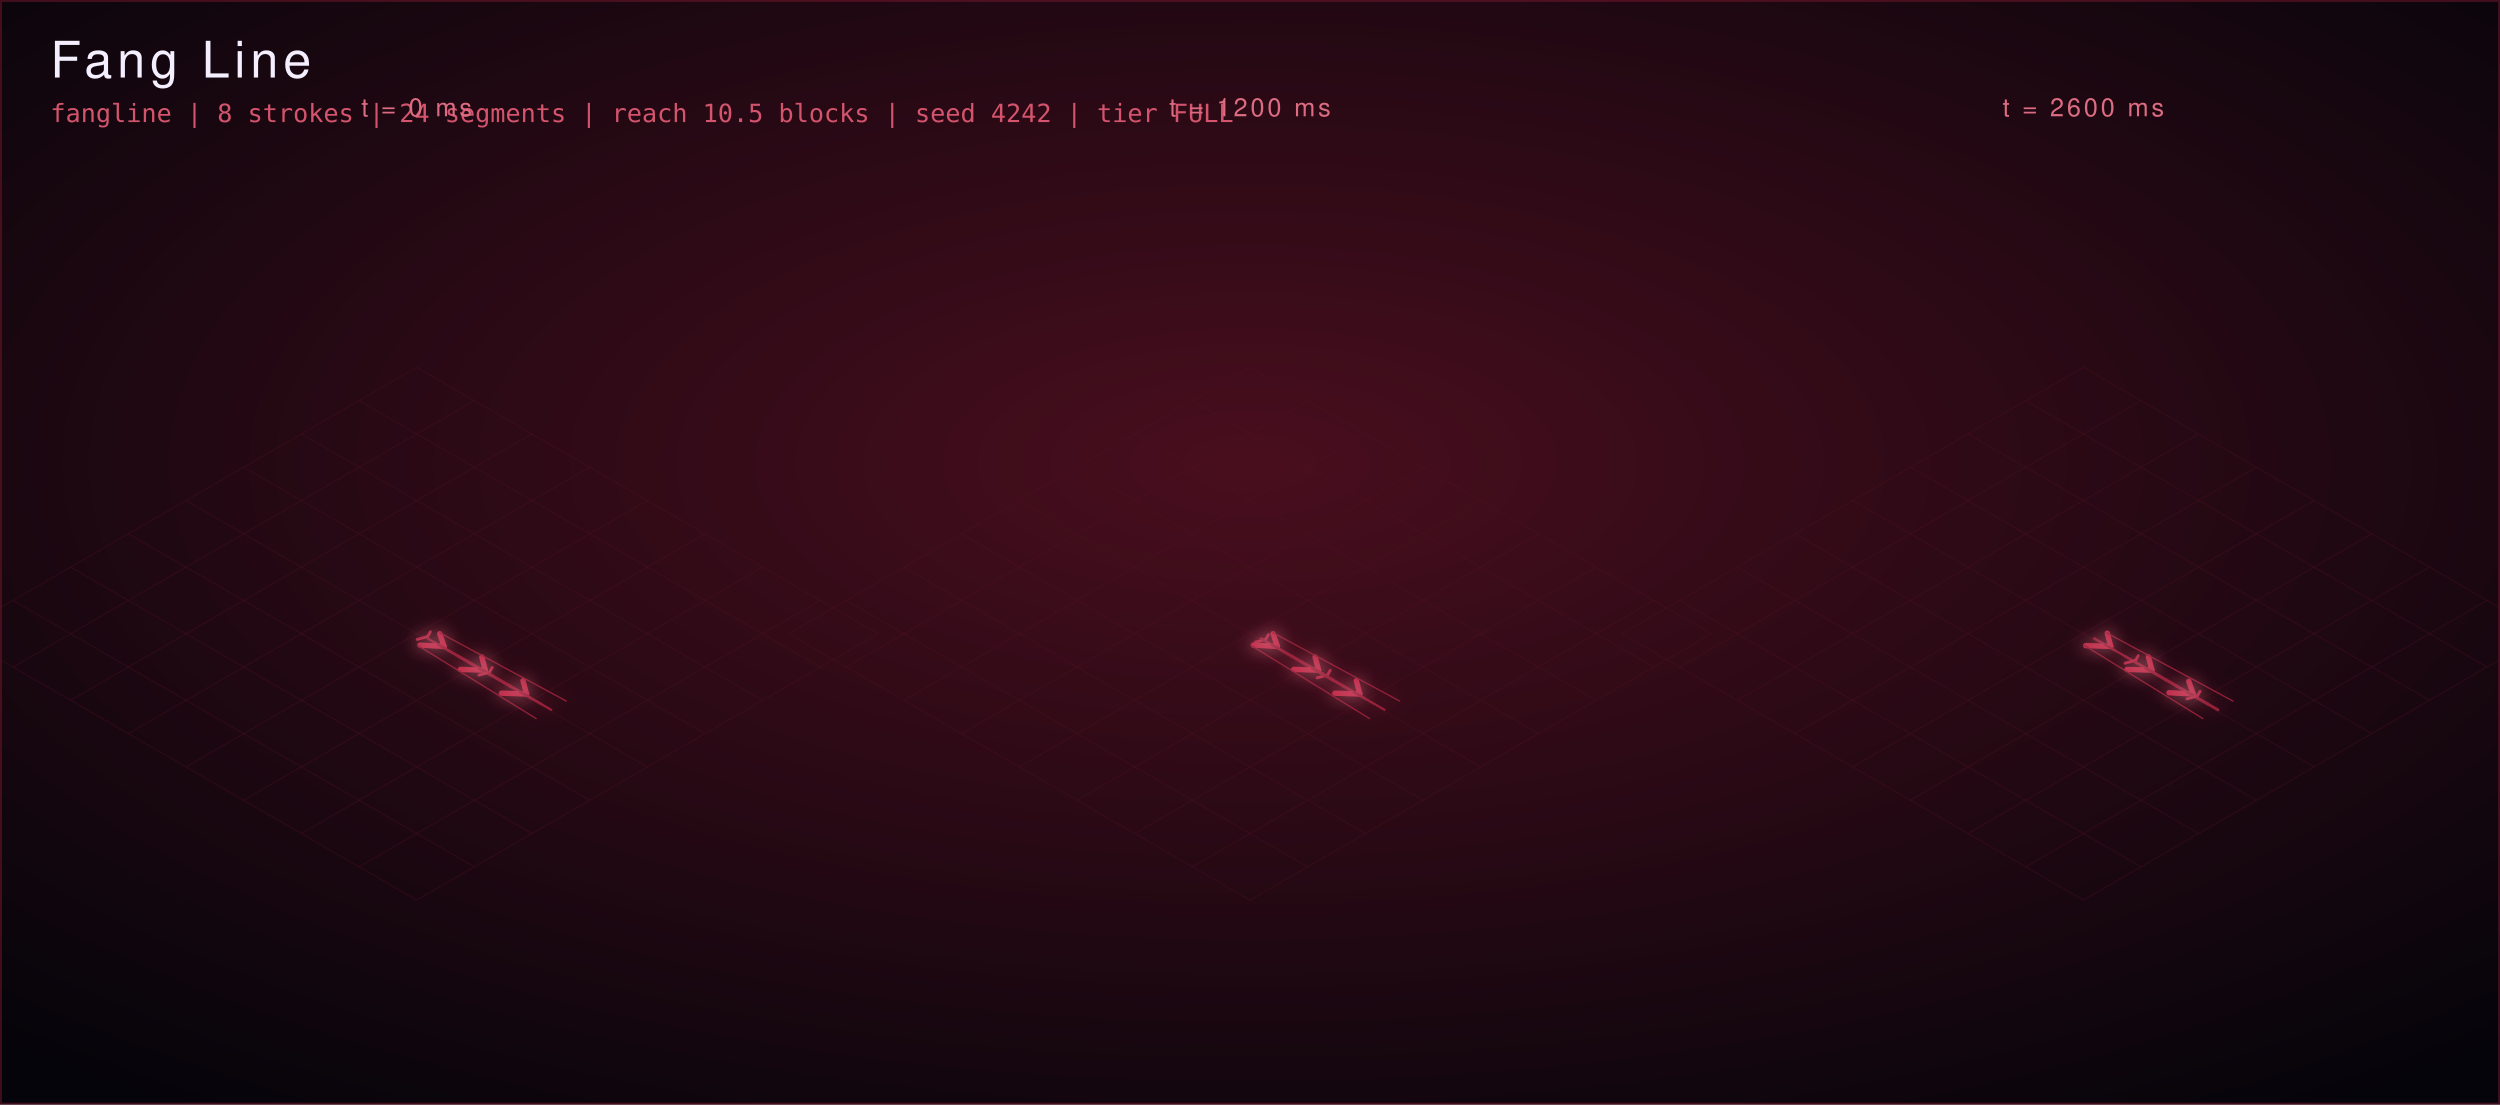
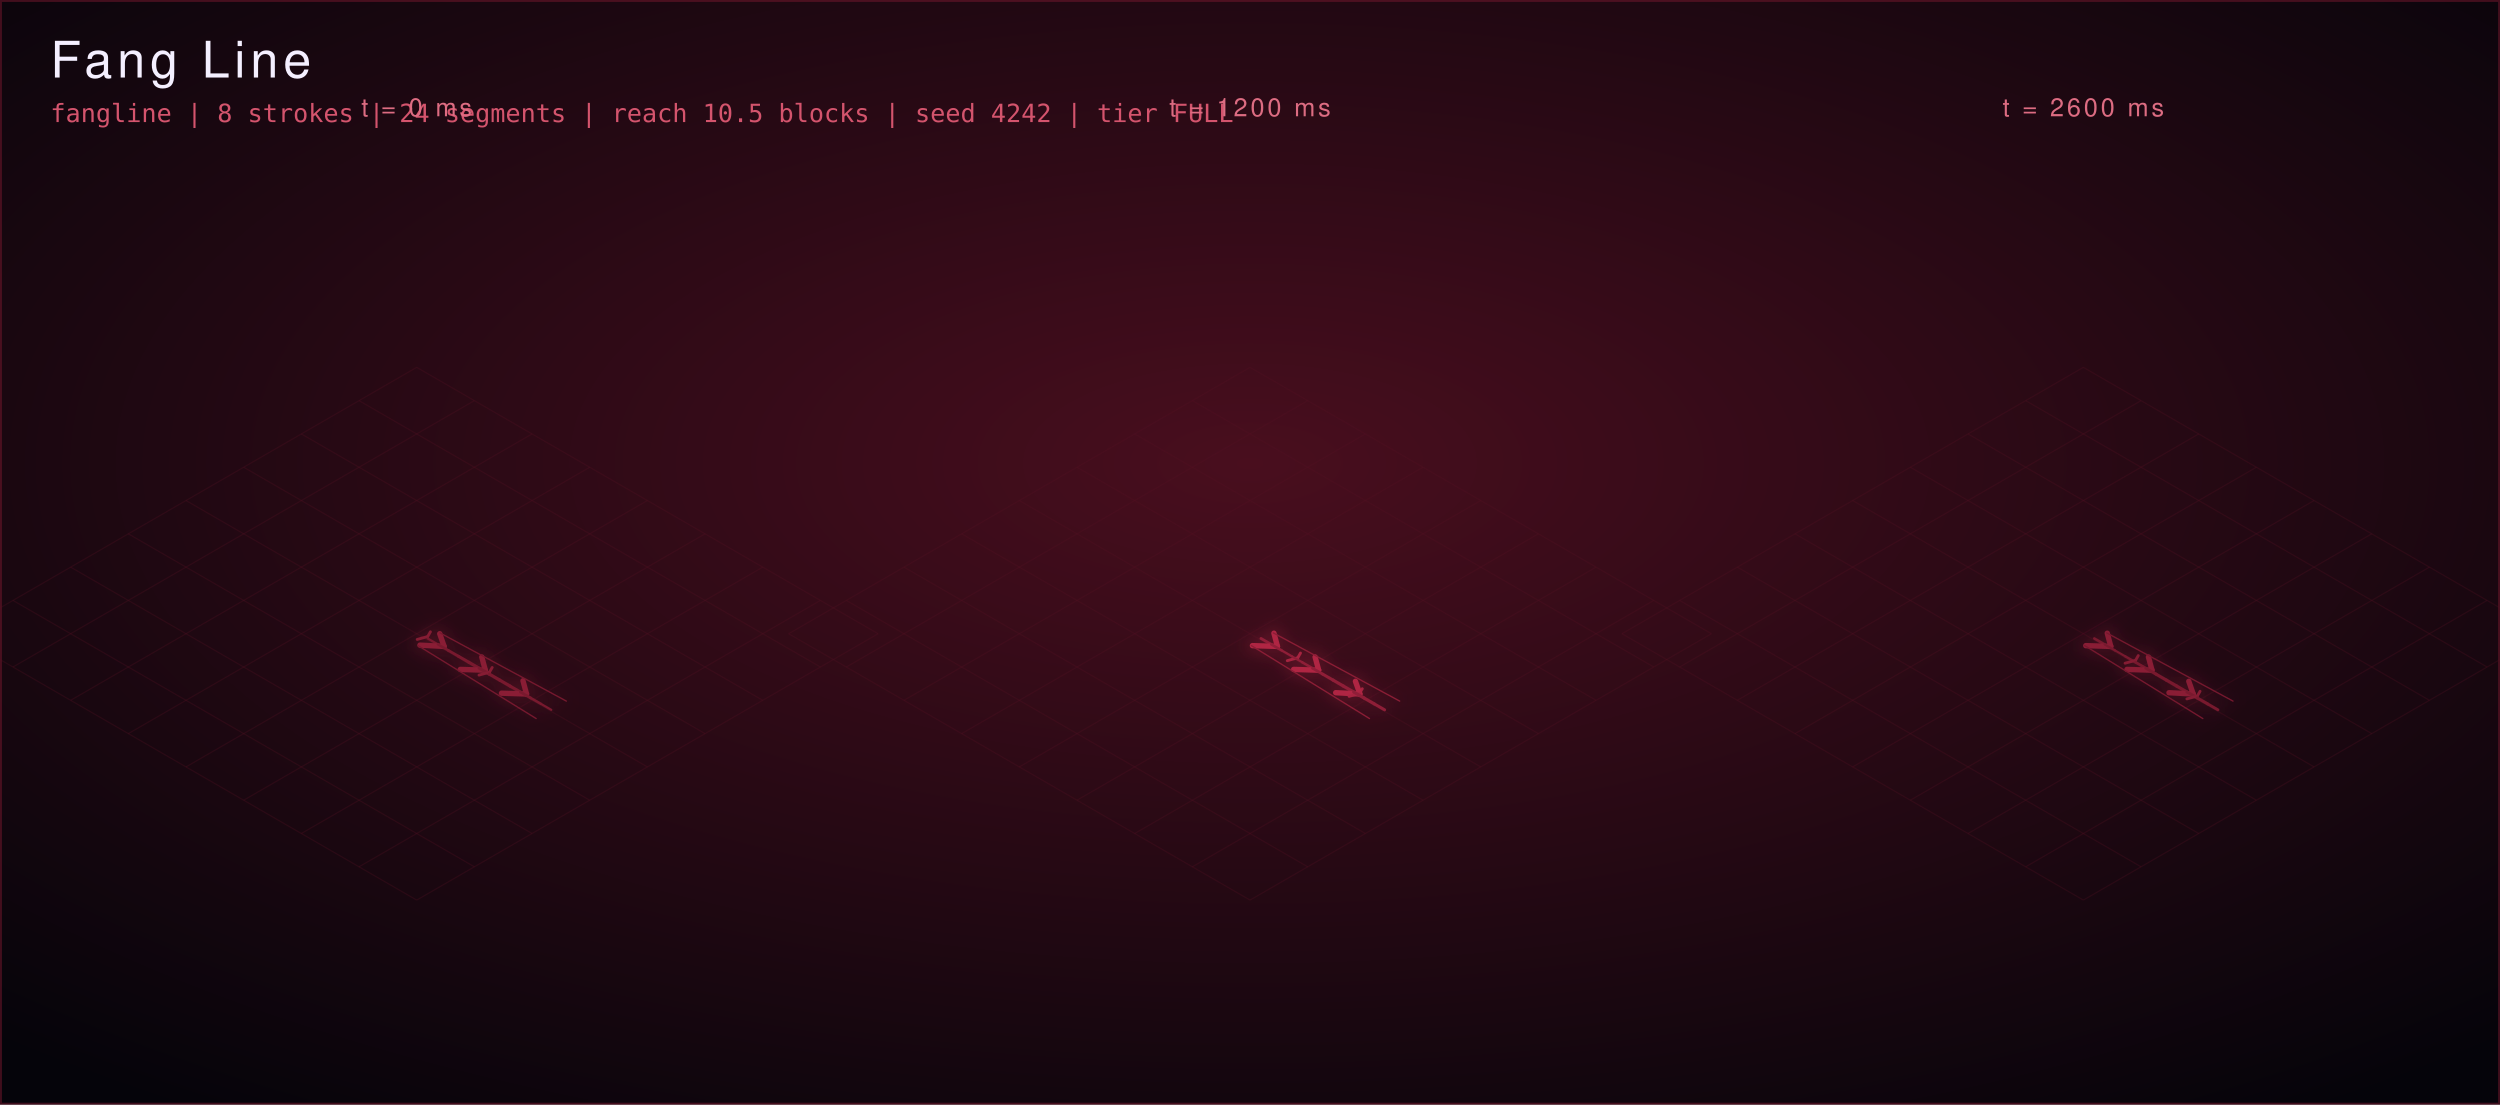
<svg xmlns="http://www.w3.org/2000/svg" width="1290" height="570" viewBox="0 0 1290 570" role="img" aria-label="Fang Line authored mesh preview">
  <defs>
    <filter id="soft" x="-25%" y="-25%" width="150%" height="150%">
      <feGaussianBlur stdDeviation="4.2" />
    </filter>
    <radialGradient id="void" cx="50%" cy="42%" r="72%">
      <stop offset="0%" stop-color="#490e1e" />
      <stop offset="100%" stop-color="#05040a" />
    </radialGradient>
  </defs>
  <rect width="1290" height="570" fill="url(#void)" />
  <rect x="0.5" y="0.5" width="1289" height="569" fill="none" stroke="#7a192f" stroke-opacity="0.5" />
  <text x="26" y="40" fill="#f4efff" font-size="26" letter-spacing="2.5" font-family="Segoe UI,Helvetica,Arial,sans-serif">Fang Line</text>
  <text x="26" y="63" fill="#d4546d" font-size="13" font-family="Consolas,Menlo,monospace">fangline  |  8 strokes  |  24 segments  |  reach 10.5 blocks  |  seed 4242  |  tier FULL</text>
  <g transform="translate(0,74)">
    <g transform="translate(215,253)">
      <line x1="0" y1="-137.45" x2="-238.08" y2="0" stroke="#541022" stroke-width="0.6" opacity="0.30" />
      <line x1="0" y1="-137.45" x2="238.08" y2="0" stroke="#541022" stroke-width="0.6" opacity="0.30" />
      <line x1="29.76" y1="-120.27" x2="-208.32" y2="17.18" stroke="#541022" stroke-width="0.6" opacity="0.30" />
      <line x1="-29.76" y1="-120.27" x2="208.32" y2="17.18" stroke="#541022" stroke-width="0.6" opacity="0.30" />
      <line x1="59.52" y1="-103.09" x2="-178.56" y2="34.36" stroke="#541022" stroke-width="0.6" opacity="0.30" />
      <line x1="-59.52" y1="-103.09" x2="178.56" y2="34.36" stroke="#541022" stroke-width="0.6" opacity="0.30" />
      <line x1="89.28" y1="-85.91" x2="-148.8" y2="51.55" stroke="#541022" stroke-width="0.6" opacity="0.30" />
      <line x1="-89.28" y1="-85.91" x2="148.8" y2="51.55" stroke="#541022" stroke-width="0.6" opacity="0.30" />
      <line x1="119.04" y1="-68.73" x2="-119.04" y2="68.73" stroke="#541022" stroke-width="0.6" opacity="0.30" />
      <line x1="-119.04" y1="-68.73" x2="119.04" y2="68.73" stroke="#541022" stroke-width="0.6" opacity="0.30" />
      <line x1="148.8" y1="-51.55" x2="-89.28" y2="85.91" stroke="#541022" stroke-width="0.6" opacity="0.30" />
      <line x1="-148.8" y1="-51.55" x2="89.28" y2="85.91" stroke="#541022" stroke-width="0.6" opacity="0.30" />
      <line x1="178.56" y1="-34.36" x2="-59.52" y2="103.09" stroke="#541022" stroke-width="0.6" opacity="0.30" />
      <line x1="-178.56" y1="-34.36" x2="59.52" y2="103.09" stroke="#541022" stroke-width="0.6" opacity="0.30" />
      <line x1="208.32" y1="-17.18" x2="-29.76" y2="120.27" stroke="#541022" stroke-width="0.6" opacity="0.30" />
      <line x1="-208.32" y1="-17.18" x2="29.76" y2="120.27" stroke="#541022" stroke-width="0.6" opacity="0.30" />
      <line x1="238.08" y1="0" x2="0" y2="137.45" stroke="#541022" stroke-width="0.6" opacity="0.30" />
      <line x1="-238.08" y1="0" x2="0" y2="137.45" stroke="#541022" stroke-width="0.6" opacity="0.30" />
      <g opacity="0.3" filter="url(#soft)">
-         <line x1="7.09" y1="-0.98" x2="5.67" y2="1.47" stroke="#bc2846" stroke-width="3.83" stroke-linecap="round" />
-         <line x1="5.67" y1="1.47" x2="0.28" y2="2.95" stroke="#bc2846" stroke-width="3.83" stroke-linecap="round" />
-         <line x1="5.67" y1="2.45" x2="10.98" y2="5.52" stroke="#9e213c" stroke-width="3" stroke-linecap="round" />
-         <line x1="11.9" y1="-0" x2="14.17" y2="6.55" stroke="#c62a4a" stroke-width="7.23" stroke-linecap="round" />
-         <line x1="14.17" y1="6.55" x2="1.7" y2="5.89" stroke="#c62a4a" stroke-width="7.23" stroke-linecap="round" />
-         <line x1="10.98" y1="5.52" x2="16.3" y2="8.59" stroke="#9e213c" stroke-width="3.4" stroke-linecap="round" />
-         <line x1="16.3" y1="8.59" x2="21.61" y2="11.66" stroke="#9e213c" stroke-width="3.75" stroke-linecap="round" />
-         <line x1="21.61" y1="11.66" x2="26.93" y2="14.73" stroke="#9e213c" stroke-width="4.02" stroke-linecap="round" />
-         <line x1="26.93" y1="14.73" x2="32.24" y2="17.8" stroke="#9e213c" stroke-width="4.19" stroke-linecap="round" />
-         <line x1="33.6" y1="12.02" x2="35.43" y2="18.82" stroke="#c62a4a" stroke-width="7.23" stroke-linecap="round" />
-         <line x1="35.43" y1="18.82" x2="22.52" y2="18.42" stroke="#c62a4a" stroke-width="7.23" stroke-linecap="round" />
-         <line x1="38.97" y1="17.43" x2="37.55" y2="19.88" stroke="#bc2846" stroke-width="3.83" stroke-linecap="round" />
-         <line x1="32.24" y1="17.8" x2="37.55" y2="20.86" stroke="#9e213c" stroke-width="4.25" stroke-linecap="round" />
-         <line x1="37.55" y1="19.88" x2="32.17" y2="21.35" stroke="#bc2846" stroke-width="3.83" stroke-linecap="round" />
-         <line x1="37.55" y1="20.86" x2="42.87" y2="23.93" stroke="#9e213c" stroke-width="4.25" stroke-linecap="round" />
-         <line x1="42.87" y1="23.93" x2="48.18" y2="27" stroke="#9e213c" stroke-width="4.19" stroke-linecap="round" />
-         <line x1="48.18" y1="27" x2="53.5" y2="30.07" stroke="#9e213c" stroke-width="4.02" stroke-linecap="round" />
-         <line x1="54.86" y1="24.29" x2="56.69" y2="31.09" stroke="#c62a4a" stroke-width="7.23" stroke-linecap="round" />
-         <line x1="56.69" y1="31.09" x2="43.77" y2="30.69" stroke="#c62a4a" stroke-width="7.23" stroke-linecap="round" />
-         <line x1="53.5" y1="30.07" x2="58.81" y2="33.14" stroke="#9e213c" stroke-width="3.75" stroke-linecap="round" />
-         <line x1="12.05" y1="-0.41" x2="77.23" y2="34.77" stroke="#9a203a" stroke-width="1.7" stroke-linecap="round" />
-         <line x1="58.81" y1="33.14" x2="64.13" y2="36.2" stroke="#9e213c" stroke-width="3.4" stroke-linecap="round" />
-         <line x1="64.13" y1="36.2" x2="69.44" y2="39.27" stroke="#9e213c" stroke-width="3" stroke-linecap="round" />
-         <line x1="0.71" y1="6.14" x2="61.65" y2="43.77" stroke="#9a203a" stroke-width="1.7" stroke-linecap="round" />
+         <line x1="7.09" y1="-0.98" x2="5.67" y2="1.47" stroke="#8b1d35" stroke-width="3.83" stroke-linecap="round" />
+         <line x1="5.67" y1="1.47" x2="0.28" y2="2.95" stroke="#8b1d35" stroke-width="3.83" stroke-linecap="round" />
+         <line x1="5.67" y1="2.45" x2="10.98" y2="5.52" stroke="#7e1a30" stroke-width="3" stroke-linecap="round" />
+         <line x1="11.9" y1="-0" x2="14.17" y2="6.55" stroke="#901e37" stroke-width="7.23" stroke-linecap="round" />
+         <line x1="14.17" y1="6.55" x2="1.7" y2="5.89" stroke="#901e37" stroke-width="7.23" stroke-linecap="round" />
+         <line x1="10.98" y1="5.52" x2="16.3" y2="8.59" stroke="#7e1a30" stroke-width="3.4" stroke-linecap="round" />
+         <line x1="16.3" y1="8.59" x2="21.61" y2="11.66" stroke="#7e1a30" stroke-width="3.75" stroke-linecap="round" />
+         <line x1="21.61" y1="11.66" x2="26.93" y2="14.73" stroke="#7e1a30" stroke-width="4.02" stroke-linecap="round" />
+         <line x1="26.93" y1="14.73" x2="32.24" y2="17.8" stroke="#7e1a30" stroke-width="4.19" stroke-linecap="round" />
+         <line x1="33.6" y1="12.02" x2="35.43" y2="18.82" stroke="#901e37" stroke-width="7.23" stroke-linecap="round" />
+         <line x1="35.43" y1="18.82" x2="22.52" y2="18.42" stroke="#901e37" stroke-width="7.23" stroke-linecap="round" />
+         <line x1="38.97" y1="17.43" x2="37.55" y2="19.88" stroke="#8b1d35" stroke-width="3.83" stroke-linecap="round" />
+         <line x1="32.24" y1="17.8" x2="37.55" y2="20.86" stroke="#7e1a30" stroke-width="4.25" stroke-linecap="round" />
+         <line x1="37.55" y1="19.88" x2="32.17" y2="21.35" stroke="#8b1d35" stroke-width="3.83" stroke-linecap="round" />
+         <line x1="37.55" y1="20.86" x2="42.87" y2="23.93" stroke="#7e1a30" stroke-width="4.25" stroke-linecap="round" />
+         <line x1="42.87" y1="23.93" x2="48.18" y2="27" stroke="#7e1a30" stroke-width="4.19" stroke-linecap="round" />
+         <line x1="48.18" y1="27" x2="53.5" y2="30.07" stroke="#7e1a30" stroke-width="4.02" stroke-linecap="round" />
+         <line x1="54.86" y1="24.29" x2="56.69" y2="31.09" stroke="#901e37" stroke-width="7.23" stroke-linecap="round" />
+         <line x1="56.69" y1="31.09" x2="43.77" y2="30.69" stroke="#901e37" stroke-width="7.23" stroke-linecap="round" />
+         <line x1="53.5" y1="30.07" x2="58.81" y2="33.14" stroke="#7e1a30" stroke-width="3.75" stroke-linecap="round" />
+         <line x1="12.05" y1="-0.41" x2="77.23" y2="34.77" stroke="#7c1930" stroke-width="1.7" stroke-linecap="round" />
+         <line x1="58.81" y1="33.14" x2="64.13" y2="36.2" stroke="#7e1a30" stroke-width="3.4" stroke-linecap="round" />
+         <line x1="64.13" y1="36.2" x2="69.44" y2="39.27" stroke="#7e1a30" stroke-width="3" stroke-linecap="round" />
+         <line x1="0.71" y1="6.14" x2="61.65" y2="43.77" stroke="#7c1930" stroke-width="1.7" stroke-linecap="round" />
      </g>
      <g opacity="0.92">
-         <line x1="7.09" y1="-0.98" x2="5.67" y2="1.47" stroke="#bc2846" stroke-width="1.47" stroke-linecap="round" />
-         <line x1="5.67" y1="1.47" x2="0.28" y2="2.95" stroke="#bc2846" stroke-width="1.47" stroke-linecap="round" />
-         <line x1="5.67" y1="2.45" x2="10.98" y2="5.52" stroke="#9e213c" stroke-width="1.15" stroke-linecap="round" />
-         <line x1="11.9" y1="-0" x2="14.17" y2="6.55" stroke="#c62a4a" stroke-width="2.78" stroke-linecap="round" />
-         <line x1="14.17" y1="6.55" x2="1.7" y2="5.89" stroke="#c62a4a" stroke-width="2.78" stroke-linecap="round" />
-         <line x1="10.98" y1="5.52" x2="16.3" y2="8.59" stroke="#9e213c" stroke-width="1.31" stroke-linecap="round" />
-         <line x1="16.3" y1="8.59" x2="21.61" y2="11.66" stroke="#9e213c" stroke-width="1.44" stroke-linecap="round" />
-         <line x1="21.61" y1="11.66" x2="26.93" y2="14.73" stroke="#9e213c" stroke-width="1.55" stroke-linecap="round" />
-         <line x1="26.93" y1="14.73" x2="32.24" y2="17.8" stroke="#9e213c" stroke-width="1.61" stroke-linecap="round" />
-         <line x1="33.6" y1="12.02" x2="35.43" y2="18.82" stroke="#c62a4a" stroke-width="2.78" stroke-linecap="round" />
-         <line x1="35.43" y1="18.82" x2="22.52" y2="18.42" stroke="#c62a4a" stroke-width="2.78" stroke-linecap="round" />
-         <line x1="38.97" y1="17.43" x2="37.55" y2="19.88" stroke="#bc2846" stroke-width="1.47" stroke-linecap="round" />
-         <line x1="32.24" y1="17.8" x2="37.55" y2="20.86" stroke="#9e213c" stroke-width="1.64" stroke-linecap="round" />
-         <line x1="37.55" y1="19.88" x2="32.17" y2="21.35" stroke="#bc2846" stroke-width="1.47" stroke-linecap="round" />
-         <line x1="37.55" y1="20.86" x2="42.87" y2="23.93" stroke="#9e213c" stroke-width="1.64" stroke-linecap="round" />
-         <line x1="42.87" y1="23.93" x2="48.18" y2="27" stroke="#9e213c" stroke-width="1.61" stroke-linecap="round" />
-         <line x1="48.18" y1="27" x2="53.5" y2="30.07" stroke="#9e213c" stroke-width="1.55" stroke-linecap="round" />
-         <line x1="54.86" y1="24.29" x2="56.69" y2="31.09" stroke="#c62a4a" stroke-width="2.78" stroke-linecap="round" />
-         <line x1="56.69" y1="31.09" x2="43.77" y2="30.69" stroke="#c62a4a" stroke-width="2.78" stroke-linecap="round" />
-         <line x1="53.5" y1="30.07" x2="58.81" y2="33.14" stroke="#9e213c" stroke-width="1.44" stroke-linecap="round" />
-         <line x1="12.05" y1="-0.41" x2="77.23" y2="34.77" stroke="#9a203a" stroke-width="0.7" stroke-linecap="round" />
-         <line x1="58.81" y1="33.14" x2="64.13" y2="36.2" stroke="#9e213c" stroke-width="1.31" stroke-linecap="round" />
-         <line x1="64.13" y1="36.2" x2="69.44" y2="39.27" stroke="#9e213c" stroke-width="1.15" stroke-linecap="round" />
-         <line x1="0.71" y1="6.14" x2="61.65" y2="43.77" stroke="#9a203a" stroke-width="0.7" stroke-linecap="round" />
-       </g>
-       <g opacity="0.95" filter="url(#soft)">
-         <line x1="7.09" y1="-0.98" x2="5.67" y2="1.47" stroke="#fac3cb" stroke-width="0.7" stroke-linecap="round" />
-         <line x1="5.67" y1="1.47" x2="0.28" y2="2.95" stroke="#fac3cb" stroke-width="0.7" stroke-linecap="round" />
-         <line x1="11.9" y1="-0" x2="14.17" y2="6.55" stroke="#fac3cb" stroke-width="1.28" stroke-linecap="round" />
-         <line x1="14.17" y1="6.55" x2="1.7" y2="5.89" stroke="#fac3cb" stroke-width="1.28" stroke-linecap="round" />
-         <line x1="33.6" y1="12.02" x2="35.43" y2="18.82" stroke="#fac3cb" stroke-width="1.28" stroke-linecap="round" />
-         <line x1="35.43" y1="18.82" x2="22.52" y2="18.42" stroke="#fac3cb" stroke-width="1.28" stroke-linecap="round" />
-         <line x1="38.97" y1="17.43" x2="37.55" y2="19.88" stroke="#fac3cb" stroke-width="0.7" stroke-linecap="round" />
-         <line x1="37.55" y1="19.88" x2="32.17" y2="21.35" stroke="#fac3cb" stroke-width="0.7" stroke-linecap="round" />
-         <line x1="54.86" y1="24.29" x2="56.69" y2="31.09" stroke="#fac3cb" stroke-width="1.28" stroke-linecap="round" />
-         <line x1="56.69" y1="31.09" x2="43.77" y2="30.69" stroke="#fac3cb" stroke-width="1.28" stroke-linecap="round" />
-       </g>
+         <line x1="7.09" y1="-0.98" x2="5.67" y2="1.47" stroke="#8b1d35" stroke-width="1.47" stroke-linecap="round" />
+         <line x1="5.67" y1="1.47" x2="0.28" y2="2.95" stroke="#8b1d35" stroke-width="1.47" stroke-linecap="round" />
+         <line x1="5.67" y1="2.45" x2="10.98" y2="5.52" stroke="#7e1a30" stroke-width="1.15" stroke-linecap="round" />
+         <line x1="11.9" y1="-0" x2="14.17" y2="6.55" stroke="#901e37" stroke-width="2.78" stroke-linecap="round" />
+         <line x1="14.17" y1="6.55" x2="1.7" y2="5.89" stroke="#901e37" stroke-width="2.78" stroke-linecap="round" />
+         <line x1="10.98" y1="5.52" x2="16.3" y2="8.59" stroke="#7e1a30" stroke-width="1.31" stroke-linecap="round" />
+         <line x1="16.3" y1="8.59" x2="21.61" y2="11.66" stroke="#7e1a30" stroke-width="1.44" stroke-linecap="round" />
+         <line x1="21.61" y1="11.66" x2="26.93" y2="14.73" stroke="#7e1a30" stroke-width="1.55" stroke-linecap="round" />
+         <line x1="26.93" y1="14.73" x2="32.24" y2="17.8" stroke="#7e1a30" stroke-width="1.61" stroke-linecap="round" />
+         <line x1="33.6" y1="12.02" x2="35.43" y2="18.82" stroke="#901e37" stroke-width="2.78" stroke-linecap="round" />
+         <line x1="35.43" y1="18.82" x2="22.52" y2="18.42" stroke="#901e37" stroke-width="2.78" stroke-linecap="round" />
+         <line x1="38.97" y1="17.43" x2="37.55" y2="19.88" stroke="#8b1d35" stroke-width="1.47" stroke-linecap="round" />
+         <line x1="32.24" y1="17.8" x2="37.55" y2="20.86" stroke="#7e1a30" stroke-width="1.64" stroke-linecap="round" />
+         <line x1="37.55" y1="19.88" x2="32.17" y2="21.35" stroke="#8b1d35" stroke-width="1.47" stroke-linecap="round" />
+         <line x1="37.55" y1="20.86" x2="42.87" y2="23.93" stroke="#7e1a30" stroke-width="1.64" stroke-linecap="round" />
+         <line x1="42.87" y1="23.93" x2="48.18" y2="27" stroke="#7e1a30" stroke-width="1.61" stroke-linecap="round" />
+         <line x1="48.18" y1="27" x2="53.5" y2="30.07" stroke="#7e1a30" stroke-width="1.55" stroke-linecap="round" />
+         <line x1="54.86" y1="24.29" x2="56.69" y2="31.09" stroke="#901e37" stroke-width="2.78" stroke-linecap="round" />
+         <line x1="56.69" y1="31.09" x2="43.77" y2="30.69" stroke="#901e37" stroke-width="2.78" stroke-linecap="round" />
+         <line x1="53.5" y1="30.07" x2="58.81" y2="33.14" stroke="#7e1a30" stroke-width="1.44" stroke-linecap="round" />
+         <line x1="12.05" y1="-0.41" x2="77.23" y2="34.77" stroke="#7c1930" stroke-width="0.7" stroke-linecap="round" />
+         <line x1="58.81" y1="33.14" x2="64.13" y2="36.2" stroke="#7e1a30" stroke-width="1.31" stroke-linecap="round" />
+         <line x1="64.13" y1="36.2" x2="69.44" y2="39.27" stroke="#7e1a30" stroke-width="1.15" stroke-linecap="round" />
+         <line x1="0.71" y1="6.14" x2="61.65" y2="43.77" stroke="#7c1930" stroke-width="0.7" stroke-linecap="round" />
+       </g>
+       <g opacity="0.95" filter="url(#soft)" />
    </g>
  </g>
  <text x="215" y="60" fill="#dd6c82" font-size="13" text-anchor="middle" font-family="Segoe UI,Helvetica,Arial,sans-serif" letter-spacing="1.5">t = 0 ms</text>
  <g transform="translate(430,74)">
    <g transform="translate(215,253)">
      <line x1="0" y1="-137.45" x2="-238.08" y2="0" stroke="#541022" stroke-width="0.6" opacity="0.30" />
      <line x1="0" y1="-137.45" x2="238.08" y2="0" stroke="#541022" stroke-width="0.6" opacity="0.30" />
      <line x1="29.76" y1="-120.27" x2="-208.32" y2="17.18" stroke="#541022" stroke-width="0.6" opacity="0.30" />
      <line x1="-29.76" y1="-120.27" x2="208.32" y2="17.18" stroke="#541022" stroke-width="0.6" opacity="0.30" />
      <line x1="59.52" y1="-103.09" x2="-178.56" y2="34.36" stroke="#541022" stroke-width="0.6" opacity="0.30" />
      <line x1="-59.52" y1="-103.09" x2="178.56" y2="34.36" stroke="#541022" stroke-width="0.6" opacity="0.30" />
      <line x1="89.28" y1="-85.91" x2="-148.8" y2="51.55" stroke="#541022" stroke-width="0.6" opacity="0.30" />
      <line x1="-89.28" y1="-85.91" x2="148.8" y2="51.55" stroke="#541022" stroke-width="0.6" opacity="0.30" />
      <line x1="119.04" y1="-68.73" x2="-119.04" y2="68.73" stroke="#541022" stroke-width="0.6" opacity="0.30" />
      <line x1="-119.04" y1="-68.73" x2="119.04" y2="68.73" stroke="#541022" stroke-width="0.6" opacity="0.30" />
      <line x1="148.8" y1="-51.55" x2="-89.28" y2="85.91" stroke="#541022" stroke-width="0.6" opacity="0.30" />
      <line x1="-148.8" y1="-51.55" x2="89.28" y2="85.91" stroke="#541022" stroke-width="0.6" opacity="0.30" />
      <line x1="178.56" y1="-34.36" x2="-59.52" y2="103.09" stroke="#541022" stroke-width="0.6" opacity="0.30" />
      <line x1="-178.56" y1="-34.36" x2="59.52" y2="103.09" stroke="#541022" stroke-width="0.6" opacity="0.30" />
      <line x1="208.32" y1="-17.18" x2="-29.76" y2="120.27" stroke="#541022" stroke-width="0.6" opacity="0.30" />
      <line x1="-208.32" y1="-17.18" x2="29.76" y2="120.27" stroke="#541022" stroke-width="0.6" opacity="0.30" />
      <line x1="238.08" y1="0" x2="0" y2="137.45" stroke="#541022" stroke-width="0.6" opacity="0.30" />
      <line x1="-238.08" y1="0" x2="0" y2="137.45" stroke="#541022" stroke-width="0.6" opacity="0.30" />
      <g opacity="0.3" filter="url(#soft)">
-         <line x1="9.54" y1="0.43" x2="8.12" y2="2.89" stroke="#bc2846" stroke-width="3.83" stroke-linecap="round" />
-         <line x1="8.12" y1="2.89" x2="2.74" y2="4.36" stroke="#bc2846" stroke-width="3.83" stroke-linecap="round" />
-         <line x1="5.67" y1="2.45" x2="10.98" y2="5.52" stroke="#9e213c" stroke-width="3.32" stroke-linecap="round" />
-         <line x1="11.9" y1="-0" x2="14.17" y2="6.55" stroke="#c62a4a" stroke-width="7.23" stroke-linecap="round" />
-         <line x1="14.17" y1="6.55" x2="1.7" y2="5.89" stroke="#c62a4a" stroke-width="7.23" stroke-linecap="round" />
-         <line x1="10.98" y1="5.52" x2="16.3" y2="8.59" stroke="#9e213c" stroke-width="3.68" stroke-linecap="round" />
-         <line x1="16.3" y1="8.59" x2="21.61" y2="11.66" stroke="#9e213c" stroke-width="3.97" stroke-linecap="round" />
-         <line x1="21.61" y1="11.66" x2="26.93" y2="14.73" stroke="#9e213c" stroke-width="4.17" stroke-linecap="round" />
-         <line x1="26.93" y1="14.73" x2="32.24" y2="17.8" stroke="#9e213c" stroke-width="4.25" stroke-linecap="round" />
-         <line x1="33.6" y1="12.02" x2="35.43" y2="18.82" stroke="#c62a4a" stroke-width="7.23" stroke-linecap="round" />
-         <line x1="35.43" y1="18.82" x2="22.52" y2="18.42" stroke="#c62a4a" stroke-width="7.23" stroke-linecap="round" />
-         <line x1="32.24" y1="17.8" x2="37.55" y2="20.86" stroke="#9e213c" stroke-width="4.25" stroke-linecap="round" />
-         <line x1="41.42" y1="18.84" x2="40.01" y2="21.3" stroke="#bc2846" stroke-width="3.83" stroke-linecap="round" />
-         <line x1="40.01" y1="21.3" x2="34.62" y2="22.77" stroke="#bc2846" stroke-width="3.83" stroke-linecap="round" />
-         <line x1="37.55" y1="20.86" x2="42.87" y2="23.93" stroke="#9e213c" stroke-width="4.22" stroke-linecap="round" />
-         <line x1="42.87" y1="23.93" x2="48.18" y2="27" stroke="#9e213c" stroke-width="4.08" stroke-linecap="round" />
-         <line x1="48.18" y1="27" x2="53.5" y2="30.07" stroke="#9e213c" stroke-width="3.83" stroke-linecap="round" />
-         <line x1="54.86" y1="24.29" x2="56.69" y2="31.09" stroke="#c62a4a" stroke-width="7.23" stroke-linecap="round" />
-         <line x1="56.69" y1="31.09" x2="43.77" y2="30.69" stroke="#c62a4a" stroke-width="7.23" stroke-linecap="round" />
-         <line x1="53.5" y1="30.07" x2="58.81" y2="33.14" stroke="#9e213c" stroke-width="3.49" stroke-linecap="round" />
-         <line x1="12.05" y1="-0.41" x2="77.23" y2="34.77" stroke="#9a203a" stroke-width="1.7" stroke-linecap="round" />
-         <line x1="58.81" y1="33.14" x2="64.13" y2="36.2" stroke="#9e213c" stroke-width="3.09" stroke-linecap="round" />
-         <line x1="64.13" y1="36.2" x2="69.44" y2="39.27" stroke="#9e213c" stroke-width="2.89" stroke-linecap="round" />
-         <line x1="0.71" y1="6.14" x2="61.65" y2="43.77" stroke="#9a203a" stroke-width="1.7" stroke-linecap="round" />
+         <line x1="5.67" y1="2.45" x2="10.98" y2="5.52" stroke="#951f39" stroke-width="3.8" stroke-linecap="round" />
+         <line x1="12.35" y1="-0.26" x2="14.17" y2="6.55" stroke="#b72745" stroke-width="7.23" stroke-linecap="round" />
+         <line x1="14.17" y1="6.55" x2="1.26" y2="6.15" stroke="#b72745" stroke-width="7.23" stroke-linecap="round" />
+         <line x1="10.98" y1="5.52" x2="16.3" y2="8.59" stroke="#951f39" stroke-width="3.45" stroke-linecap="round" />
+         <line x1="16.3" y1="8.59" x2="21.61" y2="11.66" stroke="#951f39" stroke-width="3.05" stroke-linecap="round" />
+         <line x1="26.05" y1="9.97" x2="24.64" y2="12.42" stroke="#af2542" stroke-width="3.83" stroke-linecap="round" />
+         <line x1="24.64" y1="12.42" x2="19.25" y2="13.9" stroke="#af2542" stroke-width="3.83" stroke-linecap="round" />
+         <line x1="21.61" y1="11.66" x2="26.93" y2="14.73" stroke="#951f39" stroke-width="2.94" stroke-linecap="round" />
+         <line x1="26.93" y1="14.73" x2="32.24" y2="17.8" stroke="#951f39" stroke-width="3.35" stroke-linecap="round" />
+         <line x1="33.6" y1="12.02" x2="35.43" y2="18.82" stroke="#b72745" stroke-width="7.23" stroke-linecap="round" />
+         <line x1="35.43" y1="18.82" x2="22.52" y2="18.42" stroke="#b72745" stroke-width="7.23" stroke-linecap="round" />
+         <line x1="32.24" y1="17.8" x2="37.55" y2="20.86" stroke="#951f39" stroke-width="3.71" stroke-linecap="round" />
+         <line x1="37.55" y1="20.86" x2="42.87" y2="23.93" stroke="#951f39" stroke-width="4" stroke-linecap="round" />
+         <line x1="42.87" y1="23.93" x2="48.18" y2="27" stroke="#951f39" stroke-width="4.18" stroke-linecap="round" />
+         <line x1="48.18" y1="27" x2="53.5" y2="30.07" stroke="#951f39" stroke-width="4.25" stroke-linecap="round" />
+         <line x1="57.94" y1="28.38" x2="56.52" y2="30.83" stroke="#af2542" stroke-width="3.83" stroke-linecap="round" />
+         <line x1="54.41" y1="24.55" x2="56.69" y2="31.09" stroke="#b72745" stroke-width="7.23" stroke-linecap="round" />
+         <line x1="56.69" y1="31.09" x2="44.22" y2="30.43" stroke="#b72745" stroke-width="7.23" stroke-linecap="round" />
+         <line x1="56.52" y1="30.83" x2="51.14" y2="32.31" stroke="#af2542" stroke-width="3.83" stroke-linecap="round" />
+         <line x1="53.5" y1="30.07" x2="58.81" y2="33.14" stroke="#951f39" stroke-width="4.25" stroke-linecap="round" />
+         <line x1="12.05" y1="-0.41" x2="77.23" y2="34.77" stroke="#911e37" stroke-width="1.7" stroke-linecap="round" />
+         <line x1="58.81" y1="33.14" x2="64.13" y2="36.2" stroke="#951f39" stroke-width="4.21" stroke-linecap="round" />
+         <line x1="64.13" y1="36.2" x2="69.44" y2="39.27" stroke="#951f39" stroke-width="4.06" stroke-linecap="round" />
+         <line x1="0.71" y1="6.14" x2="61.65" y2="43.77" stroke="#911e37" stroke-width="1.7" stroke-linecap="round" />
      </g>
      <g opacity="0.92">
-         <line x1="9.54" y1="0.43" x2="8.12" y2="2.89" stroke="#bc2846" stroke-width="1.47" stroke-linecap="round" />
-         <line x1="8.12" y1="2.89" x2="2.74" y2="4.36" stroke="#bc2846" stroke-width="1.47" stroke-linecap="round" />
-         <line x1="5.67" y1="2.45" x2="10.98" y2="5.52" stroke="#9e213c" stroke-width="1.28" stroke-linecap="round" />
-         <line x1="11.9" y1="-0" x2="14.17" y2="6.55" stroke="#c62a4a" stroke-width="2.78" stroke-linecap="round" />
-         <line x1="14.17" y1="6.55" x2="1.7" y2="5.89" stroke="#c62a4a" stroke-width="2.78" stroke-linecap="round" />
-         <line x1="10.98" y1="5.52" x2="16.3" y2="8.59" stroke="#9e213c" stroke-width="1.42" stroke-linecap="round" />
-         <line x1="16.3" y1="8.59" x2="21.61" y2="11.66" stroke="#9e213c" stroke-width="1.53" stroke-linecap="round" />
-         <line x1="21.61" y1="11.66" x2="26.93" y2="14.73" stroke="#9e213c" stroke-width="1.6" stroke-linecap="round" />
-         <line x1="26.93" y1="14.73" x2="32.24" y2="17.8" stroke="#9e213c" stroke-width="1.64" stroke-linecap="round" />
-         <line x1="33.6" y1="12.02" x2="35.43" y2="18.82" stroke="#c62a4a" stroke-width="2.78" stroke-linecap="round" />
-         <line x1="35.43" y1="18.82" x2="22.52" y2="18.42" stroke="#c62a4a" stroke-width="2.78" stroke-linecap="round" />
-         <line x1="32.24" y1="17.8" x2="37.55" y2="20.86" stroke="#9e213c" stroke-width="1.64" stroke-linecap="round" />
-         <line x1="41.42" y1="18.84" x2="40.01" y2="21.3" stroke="#bc2846" stroke-width="1.47" stroke-linecap="round" />
-         <line x1="40.01" y1="21.3" x2="34.62" y2="22.77" stroke="#bc2846" stroke-width="1.47" stroke-linecap="round" />
-         <line x1="37.55" y1="20.86" x2="42.87" y2="23.93" stroke="#9e213c" stroke-width="1.62" stroke-linecap="round" />
-         <line x1="42.87" y1="23.93" x2="48.18" y2="27" stroke="#9e213c" stroke-width="1.57" stroke-linecap="round" />
-         <line x1="48.18" y1="27" x2="53.5" y2="30.07" stroke="#9e213c" stroke-width="1.47" stroke-linecap="round" />
-         <line x1="54.86" y1="24.29" x2="56.69" y2="31.09" stroke="#c62a4a" stroke-width="2.78" stroke-linecap="round" />
-         <line x1="56.69" y1="31.09" x2="43.77" y2="30.69" stroke="#c62a4a" stroke-width="2.78" stroke-linecap="round" />
-         <line x1="53.5" y1="30.07" x2="58.81" y2="33.14" stroke="#9e213c" stroke-width="1.34" stroke-linecap="round" />
-         <line x1="12.05" y1="-0.41" x2="77.23" y2="34.77" stroke="#9a203a" stroke-width="0.7" stroke-linecap="round" />
-         <line x1="58.81" y1="33.14" x2="64.13" y2="36.2" stroke="#9e213c" stroke-width="1.19" stroke-linecap="round" />
-         <line x1="64.13" y1="36.2" x2="69.44" y2="39.27" stroke="#9e213c" stroke-width="1.11" stroke-linecap="round" />
-         <line x1="0.71" y1="6.14" x2="61.65" y2="43.77" stroke="#9a203a" stroke-width="0.7" stroke-linecap="round" />
-       </g>
-       <g opacity="0.95" filter="url(#soft)">
-         <line x1="9.54" y1="0.43" x2="8.12" y2="2.89" stroke="#fac3cb" stroke-width="0.7" stroke-linecap="round" />
-         <line x1="8.12" y1="2.89" x2="2.74" y2="4.36" stroke="#fac3cb" stroke-width="0.7" stroke-linecap="round" />
-         <line x1="11.9" y1="-0" x2="14.17" y2="6.55" stroke="#fac3cb" stroke-width="1.28" stroke-linecap="round" />
-         <line x1="14.17" y1="6.55" x2="1.7" y2="5.89" stroke="#fac3cb" stroke-width="1.28" stroke-linecap="round" />
-         <line x1="33.6" y1="12.02" x2="35.43" y2="18.82" stroke="#fac3cb" stroke-width="1.28" stroke-linecap="round" />
-         <line x1="35.43" y1="18.82" x2="22.52" y2="18.42" stroke="#fac3cb" stroke-width="1.28" stroke-linecap="round" />
-         <line x1="41.42" y1="18.84" x2="40.01" y2="21.3" stroke="#fac3cb" stroke-width="0.7" stroke-linecap="round" />
-         <line x1="40.01" y1="21.3" x2="34.62" y2="22.77" stroke="#fac3cb" stroke-width="0.7" stroke-linecap="round" />
-         <line x1="54.86" y1="24.29" x2="56.69" y2="31.09" stroke="#fac3cb" stroke-width="1.28" stroke-linecap="round" />
-         <line x1="56.69" y1="31.09" x2="43.77" y2="30.69" stroke="#fac3cb" stroke-width="1.28" stroke-linecap="round" />
-       </g>
+         <line x1="5.67" y1="2.45" x2="10.98" y2="5.52" stroke="#951f39" stroke-width="1.46" stroke-linecap="round" />
+         <line x1="12.35" y1="-0.26" x2="14.17" y2="6.55" stroke="#b72745" stroke-width="2.78" stroke-linecap="round" />
+         <line x1="14.17" y1="6.55" x2="1.26" y2="6.15" stroke="#b72745" stroke-width="2.78" stroke-linecap="round" />
+         <line x1="10.98" y1="5.52" x2="16.3" y2="8.59" stroke="#951f39" stroke-width="1.33" stroke-linecap="round" />
+         <line x1="16.3" y1="8.59" x2="21.61" y2="11.66" stroke="#951f39" stroke-width="1.17" stroke-linecap="round" />
+         <line x1="26.05" y1="9.97" x2="24.64" y2="12.42" stroke="#af2542" stroke-width="1.47" stroke-linecap="round" />
+         <line x1="24.64" y1="12.42" x2="19.25" y2="13.9" stroke="#af2542" stroke-width="1.47" stroke-linecap="round" />
+         <line x1="21.61" y1="11.66" x2="26.93" y2="14.73" stroke="#951f39" stroke-width="1.13" stroke-linecap="round" />
+         <line x1="26.93" y1="14.73" x2="32.24" y2="17.8" stroke="#951f39" stroke-width="1.29" stroke-linecap="round" />
+         <line x1="33.6" y1="12.02" x2="35.43" y2="18.82" stroke="#b72745" stroke-width="2.78" stroke-linecap="round" />
+         <line x1="35.43" y1="18.82" x2="22.52" y2="18.42" stroke="#b72745" stroke-width="2.78" stroke-linecap="round" />
+         <line x1="32.24" y1="17.8" x2="37.55" y2="20.86" stroke="#951f39" stroke-width="1.43" stroke-linecap="round" />
+         <line x1="37.55" y1="20.86" x2="42.87" y2="23.93" stroke="#951f39" stroke-width="1.54" stroke-linecap="round" />
+         <line x1="42.87" y1="23.93" x2="48.18" y2="27" stroke="#951f39" stroke-width="1.61" stroke-linecap="round" />
+         <line x1="48.18" y1="27" x2="53.5" y2="30.07" stroke="#951f39" stroke-width="1.64" stroke-linecap="round" />
+         <line x1="57.94" y1="28.38" x2="56.52" y2="30.83" stroke="#af2542" stroke-width="1.47" stroke-linecap="round" />
+         <line x1="54.41" y1="24.55" x2="56.69" y2="31.09" stroke="#b72745" stroke-width="2.78" stroke-linecap="round" />
+         <line x1="56.69" y1="31.09" x2="44.22" y2="30.43" stroke="#b72745" stroke-width="2.78" stroke-linecap="round" />
+         <line x1="56.52" y1="30.83" x2="51.14" y2="32.31" stroke="#af2542" stroke-width="1.47" stroke-linecap="round" />
+         <line x1="53.5" y1="30.07" x2="58.81" y2="33.14" stroke="#951f39" stroke-width="1.64" stroke-linecap="round" />
+         <line x1="12.05" y1="-0.41" x2="77.23" y2="34.77" stroke="#911e37" stroke-width="0.7" stroke-linecap="round" />
+         <line x1="58.81" y1="33.14" x2="64.13" y2="36.2" stroke="#951f39" stroke-width="1.62" stroke-linecap="round" />
+         <line x1="64.13" y1="36.2" x2="69.44" y2="39.27" stroke="#951f39" stroke-width="1.56" stroke-linecap="round" />
+         <line x1="0.71" y1="6.14" x2="61.65" y2="43.77" stroke="#911e37" stroke-width="0.7" stroke-linecap="round" />
+       </g>
+       <g opacity="0.95" filter="url(#soft)" />
    </g>
  </g>
  <text x="645" y="60" fill="#dd6c82" font-size="13" text-anchor="middle" font-family="Segoe UI,Helvetica,Arial,sans-serif" letter-spacing="1.5">t = 1200 ms</text>
  <g transform="translate(860,74)">
    <g transform="translate(215,253)">
      <line x1="0" y1="-137.45" x2="-238.08" y2="0" stroke="#541022" stroke-width="0.6" opacity="0.30" />
      <line x1="0" y1="-137.45" x2="238.08" y2="0" stroke="#541022" stroke-width="0.6" opacity="0.30" />
      <line x1="29.76" y1="-120.27" x2="-208.32" y2="17.18" stroke="#541022" stroke-width="0.6" opacity="0.30" />
      <line x1="-29.76" y1="-120.27" x2="208.32" y2="17.18" stroke="#541022" stroke-width="0.6" opacity="0.30" />
      <line x1="59.52" y1="-103.09" x2="-178.56" y2="34.36" stroke="#541022" stroke-width="0.6" opacity="0.30" />
      <line x1="-59.52" y1="-103.09" x2="178.56" y2="34.36" stroke="#541022" stroke-width="0.6" opacity="0.30" />
      <line x1="89.28" y1="-85.91" x2="-148.8" y2="51.55" stroke="#541022" stroke-width="0.6" opacity="0.30" />
      <line x1="-89.28" y1="-85.91" x2="148.8" y2="51.55" stroke="#541022" stroke-width="0.6" opacity="0.30" />
      <line x1="119.04" y1="-68.73" x2="-119.04" y2="68.73" stroke="#541022" stroke-width="0.6" opacity="0.30" />
      <line x1="-119.04" y1="-68.73" x2="119.04" y2="68.73" stroke="#541022" stroke-width="0.6" opacity="0.30" />
      <line x1="148.8" y1="-51.55" x2="-89.28" y2="85.91" stroke="#541022" stroke-width="0.6" opacity="0.30" />
      <line x1="-148.8" y1="-51.55" x2="89.28" y2="85.91" stroke="#541022" stroke-width="0.6" opacity="0.30" />
      <line x1="178.56" y1="-34.36" x2="-59.52" y2="103.09" stroke="#541022" stroke-width="0.6" opacity="0.30" />
      <line x1="-178.56" y1="-34.36" x2="59.52" y2="103.09" stroke="#541022" stroke-width="0.6" opacity="0.30" />
      <line x1="208.32" y1="-17.18" x2="-29.76" y2="120.27" stroke="#541022" stroke-width="0.6" opacity="0.30" />
      <line x1="-208.32" y1="-17.18" x2="29.76" y2="120.27" stroke="#541022" stroke-width="0.6" opacity="0.30" />
      <line x1="238.08" y1="0" x2="0" y2="137.45" stroke="#541022" stroke-width="0.6" opacity="0.30" />
      <line x1="-238.08" y1="0" x2="0" y2="137.45" stroke="#541022" stroke-width="0.6" opacity="0.30" />
      <g opacity="0.3" filter="url(#soft)">
-         <line x1="5.67" y1="2.45" x2="10.98" y2="5.52" stroke="#9e213c" stroke-width="3.52" stroke-linecap="round" />
-         <line x1="12.35" y1="-0.26" x2="14.17" y2="6.55" stroke="#c62a4a" stroke-width="7.23" stroke-linecap="round" />
-         <line x1="14.17" y1="6.55" x2="1.26" y2="6.15" stroke="#c62a4a" stroke-width="7.23" stroke-linecap="round" />
-         <line x1="10.98" y1="5.52" x2="16.3" y2="8.59" stroke="#9e213c" stroke-width="3.13" stroke-linecap="round" />
-         <line x1="16.3" y1="8.59" x2="21.61" y2="11.66" stroke="#9e213c" stroke-width="2.85" stroke-linecap="round" />
-         <line x1="28.34" y1="11.29" x2="26.93" y2="13.75" stroke="#bc2846" stroke-width="3.83" stroke-linecap="round" />
-         <line x1="21.61" y1="11.66" x2="26.93" y2="14.73" stroke="#9e213c" stroke-width="3.28" stroke-linecap="round" />
-         <line x1="26.93" y1="13.75" x2="21.54" y2="15.22" stroke="#bc2846" stroke-width="3.83" stroke-linecap="round" />
-         <line x1="26.93" y1="14.73" x2="32.24" y2="17.8" stroke="#9e213c" stroke-width="3.65" stroke-linecap="round" />
-         <line x1="33.6" y1="12.02" x2="35.43" y2="18.82" stroke="#c62a4a" stroke-width="7.23" stroke-linecap="round" />
-         <line x1="35.43" y1="18.82" x2="22.52" y2="18.42" stroke="#c62a4a" stroke-width="7.23" stroke-linecap="round" />
-         <line x1="32.24" y1="17.8" x2="37.55" y2="20.86" stroke="#9e213c" stroke-width="3.95" stroke-linecap="round" />
-         <line x1="37.55" y1="20.86" x2="42.87" y2="23.93" stroke="#9e213c" stroke-width="4.15" stroke-linecap="round" />
-         <line x1="42.87" y1="23.93" x2="48.18" y2="27" stroke="#9e213c" stroke-width="4.25" stroke-linecap="round" />
-         <line x1="48.18" y1="27" x2="53.5" y2="30.07" stroke="#9e213c" stroke-width="4.25" stroke-linecap="round" />
-         <line x1="54.42" y1="24.55" x2="56.69" y2="31.09" stroke="#c62a4a" stroke-width="7.23" stroke-linecap="round" />
-         <line x1="56.69" y1="31.09" x2="44.21" y2="30.44" stroke="#c62a4a" stroke-width="7.23" stroke-linecap="round" />
-         <line x1="60.23" y1="29.7" x2="58.81" y2="32.15" stroke="#bc2846" stroke-width="3.83" stroke-linecap="round" />
-         <line x1="53.5" y1="30.07" x2="58.81" y2="33.14" stroke="#9e213c" stroke-width="4.23" stroke-linecap="round" />
-         <line x1="58.81" y1="32.15" x2="53.43" y2="33.63" stroke="#bc2846" stroke-width="3.83" stroke-linecap="round" />
-         <line x1="12.05" y1="-0.41" x2="77.23" y2="34.77" stroke="#9a203a" stroke-width="1.7" stroke-linecap="round" />
-         <line x1="58.81" y1="33.14" x2="64.13" y2="36.2" stroke="#9e213c" stroke-width="4.09" stroke-linecap="round" />
-         <line x1="64.13" y1="36.2" x2="69.44" y2="39.27" stroke="#9e213c" stroke-width="3.85" stroke-linecap="round" />
-         <line x1="0.71" y1="6.14" x2="61.65" y2="43.77" stroke="#9a203a" stroke-width="1.7" stroke-linecap="round" />
+         <line x1="5.67" y1="2.45" x2="10.98" y2="5.52" stroke="#7e1a30" stroke-width="3.52" stroke-linecap="round" />
+         <line x1="12.35" y1="-0.26" x2="14.17" y2="6.55" stroke="#901e37" stroke-width="7.23" stroke-linecap="round" />
+         <line x1="14.17" y1="6.55" x2="1.26" y2="6.15" stroke="#901e37" stroke-width="7.23" stroke-linecap="round" />
+         <line x1="10.98" y1="5.52" x2="16.3" y2="8.59" stroke="#7e1a30" stroke-width="3.13" stroke-linecap="round" />
+         <line x1="16.3" y1="8.59" x2="21.61" y2="11.66" stroke="#7e1a30" stroke-width="2.85" stroke-linecap="round" />
+         <line x1="28.34" y1="11.29" x2="26.93" y2="13.75" stroke="#8b1d35" stroke-width="3.83" stroke-linecap="round" />
+         <line x1="21.61" y1="11.66" x2="26.93" y2="14.73" stroke="#7e1a30" stroke-width="3.28" stroke-linecap="round" />
+         <line x1="26.93" y1="13.75" x2="21.54" y2="15.22" stroke="#8b1d35" stroke-width="3.83" stroke-linecap="round" />
+         <line x1="26.93" y1="14.73" x2="32.24" y2="17.8" stroke="#7e1a30" stroke-width="3.65" stroke-linecap="round" />
+         <line x1="33.6" y1="12.02" x2="35.43" y2="18.82" stroke="#901e37" stroke-width="7.23" stroke-linecap="round" />
+         <line x1="35.43" y1="18.82" x2="22.52" y2="18.42" stroke="#901e37" stroke-width="7.23" stroke-linecap="round" />
+         <line x1="32.24" y1="17.8" x2="37.55" y2="20.86" stroke="#7e1a30" stroke-width="3.95" stroke-linecap="round" />
+         <line x1="37.55" y1="20.86" x2="42.87" y2="23.93" stroke="#7e1a30" stroke-width="4.15" stroke-linecap="round" />
+         <line x1="42.87" y1="23.93" x2="48.18" y2="27" stroke="#7e1a30" stroke-width="4.25" stroke-linecap="round" />
+         <line x1="48.18" y1="27" x2="53.5" y2="30.07" stroke="#7e1a30" stroke-width="4.25" stroke-linecap="round" />
+         <line x1="54.42" y1="24.55" x2="56.69" y2="31.09" stroke="#901e37" stroke-width="7.23" stroke-linecap="round" />
+         <line x1="56.69" y1="31.09" x2="44.21" y2="30.44" stroke="#901e37" stroke-width="7.23" stroke-linecap="round" />
+         <line x1="60.23" y1="29.7" x2="58.81" y2="32.15" stroke="#8b1d35" stroke-width="3.83" stroke-linecap="round" />
+         <line x1="53.5" y1="30.07" x2="58.81" y2="33.14" stroke="#7e1a30" stroke-width="4.23" stroke-linecap="round" />
+         <line x1="58.81" y1="32.15" x2="53.43" y2="33.63" stroke="#8b1d35" stroke-width="3.83" stroke-linecap="round" />
+         <line x1="12.05" y1="-0.41" x2="77.23" y2="34.77" stroke="#7c1930" stroke-width="1.7" stroke-linecap="round" />
+         <line x1="58.81" y1="33.14" x2="64.13" y2="36.2" stroke="#7e1a30" stroke-width="4.09" stroke-linecap="round" />
+         <line x1="64.13" y1="36.2" x2="69.44" y2="39.27" stroke="#7e1a30" stroke-width="3.85" stroke-linecap="round" />
+         <line x1="0.71" y1="6.14" x2="61.65" y2="43.77" stroke="#7c1930" stroke-width="1.7" stroke-linecap="round" />
      </g>
      <g opacity="0.92">
-         <line x1="5.67" y1="2.45" x2="10.98" y2="5.52" stroke="#9e213c" stroke-width="1.35" stroke-linecap="round" />
-         <line x1="12.35" y1="-0.26" x2="14.17" y2="6.55" stroke="#c62a4a" stroke-width="2.78" stroke-linecap="round" />
-         <line x1="14.17" y1="6.55" x2="1.26" y2="6.15" stroke="#c62a4a" stroke-width="2.78" stroke-linecap="round" />
-         <line x1="10.98" y1="5.52" x2="16.3" y2="8.59" stroke="#9e213c" stroke-width="1.2" stroke-linecap="round" />
-         <line x1="16.3" y1="8.59" x2="21.61" y2="11.66" stroke="#9e213c" stroke-width="1.1" stroke-linecap="round" />
-         <line x1="28.34" y1="11.29" x2="26.93" y2="13.75" stroke="#bc2846" stroke-width="1.47" stroke-linecap="round" />
-         <line x1="21.61" y1="11.66" x2="26.93" y2="14.73" stroke="#9e213c" stroke-width="1.26" stroke-linecap="round" />
-         <line x1="26.93" y1="13.75" x2="21.54" y2="15.22" stroke="#bc2846" stroke-width="1.47" stroke-linecap="round" />
-         <line x1="26.93" y1="14.73" x2="32.24" y2="17.8" stroke="#9e213c" stroke-width="1.4" stroke-linecap="round" />
-         <line x1="33.6" y1="12.02" x2="35.43" y2="18.82" stroke="#c62a4a" stroke-width="2.78" stroke-linecap="round" />
-         <line x1="35.43" y1="18.82" x2="22.52" y2="18.42" stroke="#c62a4a" stroke-width="2.78" stroke-linecap="round" />
-         <line x1="32.24" y1="17.8" x2="37.55" y2="20.86" stroke="#9e213c" stroke-width="1.52" stroke-linecap="round" />
-         <line x1="37.55" y1="20.86" x2="42.87" y2="23.93" stroke="#9e213c" stroke-width="1.6" stroke-linecap="round" />
-         <line x1="42.87" y1="23.93" x2="48.18" y2="27" stroke="#9e213c" stroke-width="1.63" stroke-linecap="round" />
-         <line x1="48.18" y1="27" x2="53.5" y2="30.07" stroke="#9e213c" stroke-width="1.63" stroke-linecap="round" />
-         <line x1="54.42" y1="24.55" x2="56.69" y2="31.09" stroke="#c62a4a" stroke-width="2.78" stroke-linecap="round" />
-         <line x1="56.69" y1="31.09" x2="44.21" y2="30.44" stroke="#c62a4a" stroke-width="2.78" stroke-linecap="round" />
-         <line x1="60.23" y1="29.7" x2="58.81" y2="32.15" stroke="#bc2846" stroke-width="1.47" stroke-linecap="round" />
-         <line x1="53.5" y1="30.07" x2="58.81" y2="33.14" stroke="#9e213c" stroke-width="1.63" stroke-linecap="round" />
-         <line x1="58.81" y1="32.15" x2="53.43" y2="33.63" stroke="#bc2846" stroke-width="1.47" stroke-linecap="round" />
-         <line x1="12.05" y1="-0.41" x2="77.23" y2="34.77" stroke="#9a203a" stroke-width="0.7" stroke-linecap="round" />
-         <line x1="58.81" y1="33.14" x2="64.13" y2="36.2" stroke="#9e213c" stroke-width="1.57" stroke-linecap="round" />
-         <line x1="64.13" y1="36.2" x2="69.44" y2="39.27" stroke="#9e213c" stroke-width="1.48" stroke-linecap="round" />
-         <line x1="0.71" y1="6.14" x2="61.65" y2="43.77" stroke="#9a203a" stroke-width="0.7" stroke-linecap="round" />
-       </g>
-       <g opacity="0.95" filter="url(#soft)">
-         <line x1="12.35" y1="-0.26" x2="14.17" y2="6.55" stroke="#fac3cb" stroke-width="1.28" stroke-linecap="round" />
-         <line x1="14.17" y1="6.55" x2="1.26" y2="6.15" stroke="#fac3cb" stroke-width="1.28" stroke-linecap="round" />
-         <line x1="28.34" y1="11.29" x2="26.93" y2="13.75" stroke="#fac3cb" stroke-width="0.7" stroke-linecap="round" />
-         <line x1="26.93" y1="13.75" x2="21.54" y2="15.22" stroke="#fac3cb" stroke-width="0.7" stroke-linecap="round" />
-         <line x1="33.6" y1="12.02" x2="35.43" y2="18.82" stroke="#fac3cb" stroke-width="1.28" stroke-linecap="round" />
-         <line x1="35.43" y1="18.82" x2="22.52" y2="18.42" stroke="#fac3cb" stroke-width="1.28" stroke-linecap="round" />
-         <line x1="54.42" y1="24.55" x2="56.69" y2="31.09" stroke="#fac3cb" stroke-width="1.28" stroke-linecap="round" />
-         <line x1="56.69" y1="31.09" x2="44.21" y2="30.44" stroke="#fac3cb" stroke-width="1.28" stroke-linecap="round" />
-         <line x1="60.23" y1="29.7" x2="58.81" y2="32.15" stroke="#fac3cb" stroke-width="0.7" stroke-linecap="round" />
-         <line x1="58.81" y1="32.15" x2="53.43" y2="33.63" stroke="#fac3cb" stroke-width="0.7" stroke-linecap="round" />
-       </g>
+         <line x1="5.67" y1="2.45" x2="10.98" y2="5.52" stroke="#7e1a30" stroke-width="1.35" stroke-linecap="round" />
+         <line x1="12.35" y1="-0.26" x2="14.17" y2="6.55" stroke="#901e37" stroke-width="2.78" stroke-linecap="round" />
+         <line x1="14.17" y1="6.55" x2="1.26" y2="6.15" stroke="#901e37" stroke-width="2.78" stroke-linecap="round" />
+         <line x1="10.98" y1="5.52" x2="16.3" y2="8.59" stroke="#7e1a30" stroke-width="1.2" stroke-linecap="round" />
+         <line x1="16.3" y1="8.59" x2="21.61" y2="11.66" stroke="#7e1a30" stroke-width="1.1" stroke-linecap="round" />
+         <line x1="28.34" y1="11.29" x2="26.93" y2="13.75" stroke="#8b1d35" stroke-width="1.47" stroke-linecap="round" />
+         <line x1="21.61" y1="11.66" x2="26.93" y2="14.73" stroke="#7e1a30" stroke-width="1.26" stroke-linecap="round" />
+         <line x1="26.93" y1="13.75" x2="21.54" y2="15.22" stroke="#8b1d35" stroke-width="1.47" stroke-linecap="round" />
+         <line x1="26.93" y1="14.73" x2="32.24" y2="17.8" stroke="#7e1a30" stroke-width="1.4" stroke-linecap="round" />
+         <line x1="33.6" y1="12.02" x2="35.43" y2="18.82" stroke="#901e37" stroke-width="2.78" stroke-linecap="round" />
+         <line x1="35.43" y1="18.82" x2="22.52" y2="18.42" stroke="#901e37" stroke-width="2.78" stroke-linecap="round" />
+         <line x1="32.24" y1="17.8" x2="37.55" y2="20.86" stroke="#7e1a30" stroke-width="1.52" stroke-linecap="round" />
+         <line x1="37.55" y1="20.86" x2="42.87" y2="23.93" stroke="#7e1a30" stroke-width="1.6" stroke-linecap="round" />
+         <line x1="42.87" y1="23.93" x2="48.18" y2="27" stroke="#7e1a30" stroke-width="1.63" stroke-linecap="round" />
+         <line x1="48.18" y1="27" x2="53.5" y2="30.07" stroke="#7e1a30" stroke-width="1.63" stroke-linecap="round" />
+         <line x1="54.42" y1="24.55" x2="56.69" y2="31.09" stroke="#901e37" stroke-width="2.78" stroke-linecap="round" />
+         <line x1="56.69" y1="31.09" x2="44.21" y2="30.44" stroke="#901e37" stroke-width="2.78" stroke-linecap="round" />
+         <line x1="60.23" y1="29.7" x2="58.81" y2="32.15" stroke="#8b1d35" stroke-width="1.47" stroke-linecap="round" />
+         <line x1="53.5" y1="30.07" x2="58.81" y2="33.14" stroke="#7e1a30" stroke-width="1.63" stroke-linecap="round" />
+         <line x1="58.81" y1="32.15" x2="53.43" y2="33.63" stroke="#8b1d35" stroke-width="1.47" stroke-linecap="round" />
+         <line x1="12.05" y1="-0.41" x2="77.23" y2="34.77" stroke="#7c1930" stroke-width="0.7" stroke-linecap="round" />
+         <line x1="58.81" y1="33.14" x2="64.13" y2="36.2" stroke="#7e1a30" stroke-width="1.57" stroke-linecap="round" />
+         <line x1="64.13" y1="36.2" x2="69.44" y2="39.27" stroke="#7e1a30" stroke-width="1.48" stroke-linecap="round" />
+         <line x1="0.71" y1="6.14" x2="61.65" y2="43.77" stroke="#7c1930" stroke-width="0.7" stroke-linecap="round" />
+       </g>
+       <g opacity="0.95" filter="url(#soft)" />
    </g>
  </g>
  <text x="1075" y="60" fill="#dd6c82" font-size="13" text-anchor="middle" font-family="Segoe UI,Helvetica,Arial,sans-serif" letter-spacing="1.5">t = 2600 ms</text>
</svg>
